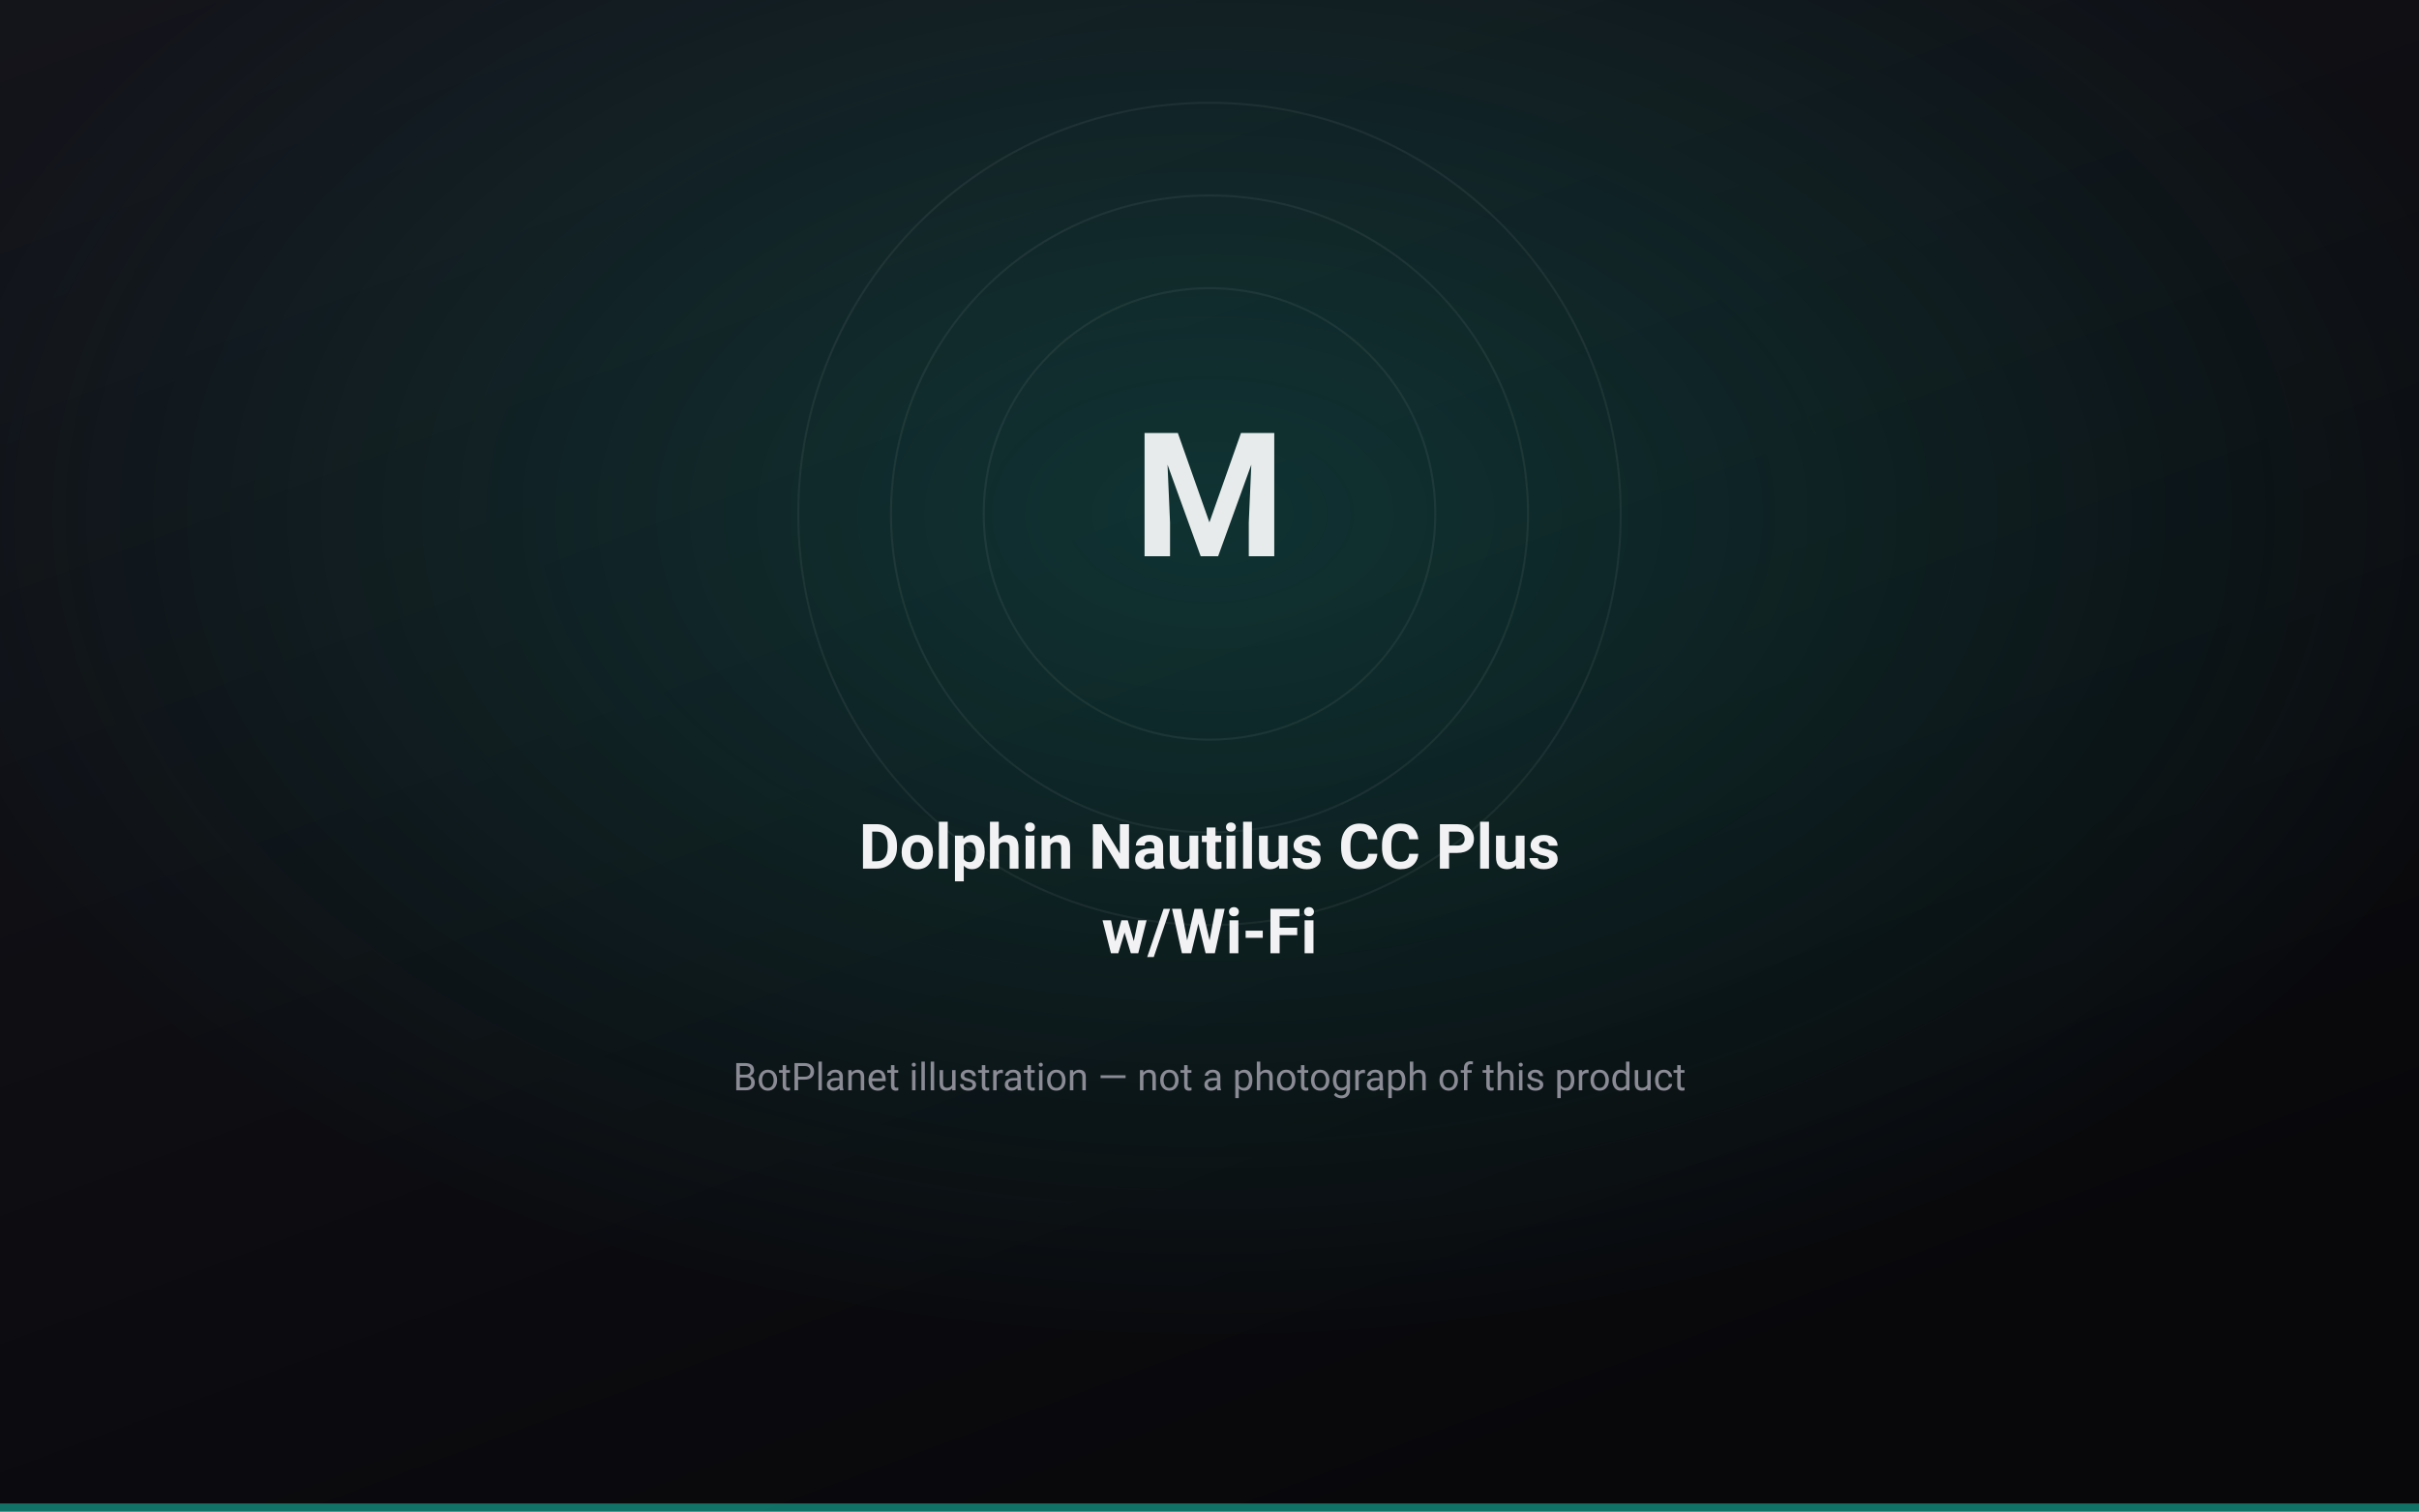
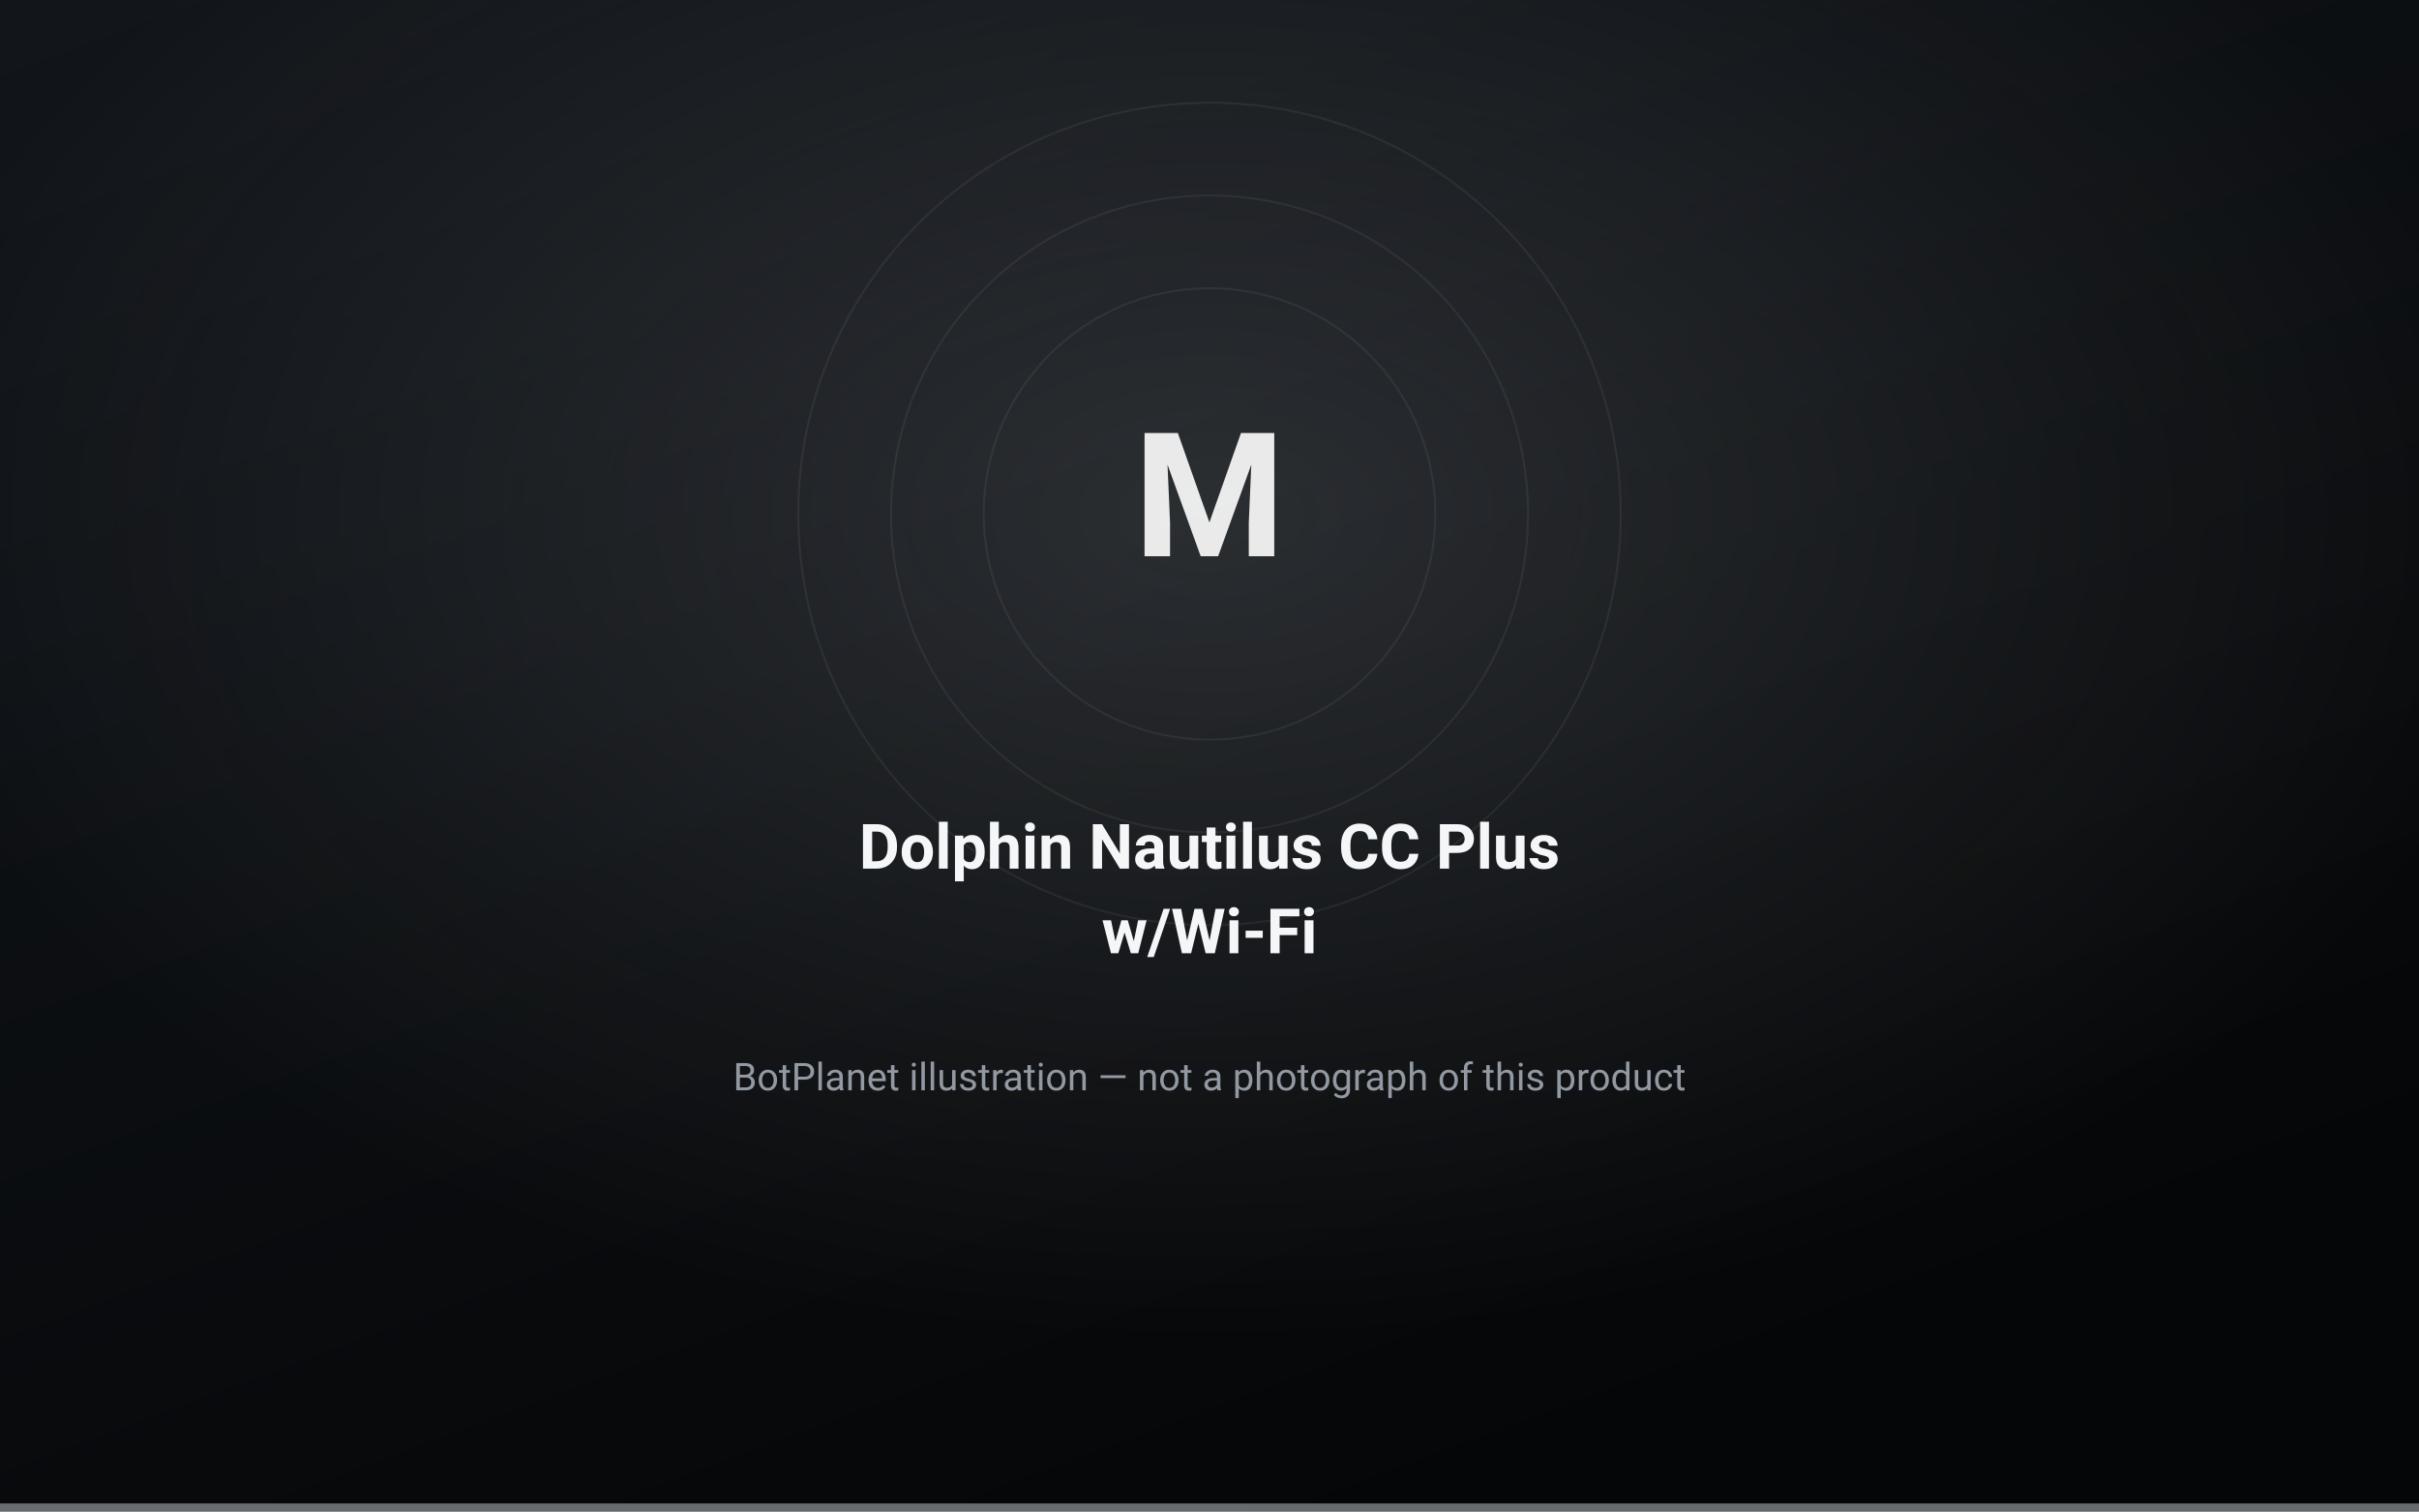
<svg xmlns="http://www.w3.org/2000/svg" viewBox="0 0 1200 750" width="1200" height="750" role="img" aria-hidden="true">
  <defs>
    <linearGradient id="bg" x1="0" y1="0" x2="0.6" y2="1">
-       <stop offset="0" stop-color="#14141b" />
-       <stop offset="1" stop-color="#08080b" />
+       <stop offset="0" stop-color="#12161b" />
+       <stop offset="1" stop-color="#050607" />
    </linearGradient>
    <radialGradient id="glow" cx="0.5" cy="0.34" r="0.55">
-       <stop offset="0" stop-color="#17c8b0" stop-opacity="0.20" />
-       <stop offset="1" stop-color="#17c8b0" stop-opacity="0" />
+       <stop offset="0" stop-color="#cdd3da" stop-opacity="0.16" />
+       <stop offset="1" stop-color="#cdd3da" stop-opacity="0" />
    </radialGradient>
  </defs>
  <rect width="1200" height="750" fill="url(#bg)" />
  <rect width="1200" height="750" fill="url(#glow)" />
  <g fill="none" stroke="#ffffff" stroke-opacity="0.06">
    <circle cx="600" cy="255" r="112" />
    <circle cx="600" cy="255" r="158" />
    <circle cx="600" cy="255" r="204" />
  </g>
  <text x="600" y="276" text-anchor="middle" font-family="system-ui,-apple-system,Segoe UI,Roboto,sans-serif" font-size="86" font-weight="700" fill="#ffffff" fill-opacity="0.90" letter-spacing="-2">M</text>
-   <text x="600" y="431" text-anchor="middle" font-family="system-ui,-apple-system,Segoe UI,Roboto,sans-serif" font-size="31" font-weight="600" fill="#f2f2f4">Dolphin Nautilus CC Plus</text>
-   <text x="600" y="473" text-anchor="middle" font-family="system-ui,-apple-system,Segoe UI,Roboto,sans-serif" font-size="31" font-weight="600" fill="#f2f2f4">w/Wi-Fi</text>
-   <text x="600" y="541" text-anchor="middle" font-family="system-ui,-apple-system,Segoe UI,Roboto,sans-serif" font-size="19" fill="#8b8b95">BotPlanet illustration — not a photograph of this product</text>
-   <rect x="0" y="746" width="1200" height="4" fill="#17c8b0" fill-opacity="0.55" />
+   <text x="600" y="431" text-anchor="middle" font-family="system-ui,-apple-system,Segoe UI,Roboto,sans-serif" font-size="31" font-weight="600" fill="#f4f6f8">Dolphin Nautilus CC Plus</text>
+   <text x="600" y="473" text-anchor="middle" font-family="system-ui,-apple-system,Segoe UI,Roboto,sans-serif" font-size="31" font-weight="600" fill="#f4f6f8">w/Wi-Fi</text>
+   <text x="600" y="541" text-anchor="middle" font-family="system-ui,-apple-system,Segoe UI,Roboto,sans-serif" font-size="19" fill="#9299a3">BotPlanet illustration — not a photograph of this product</text>
+   <rect x="0" y="746" width="1200" height="4" fill="#c9ced5" fill-opacity="0.5" />
</svg>
